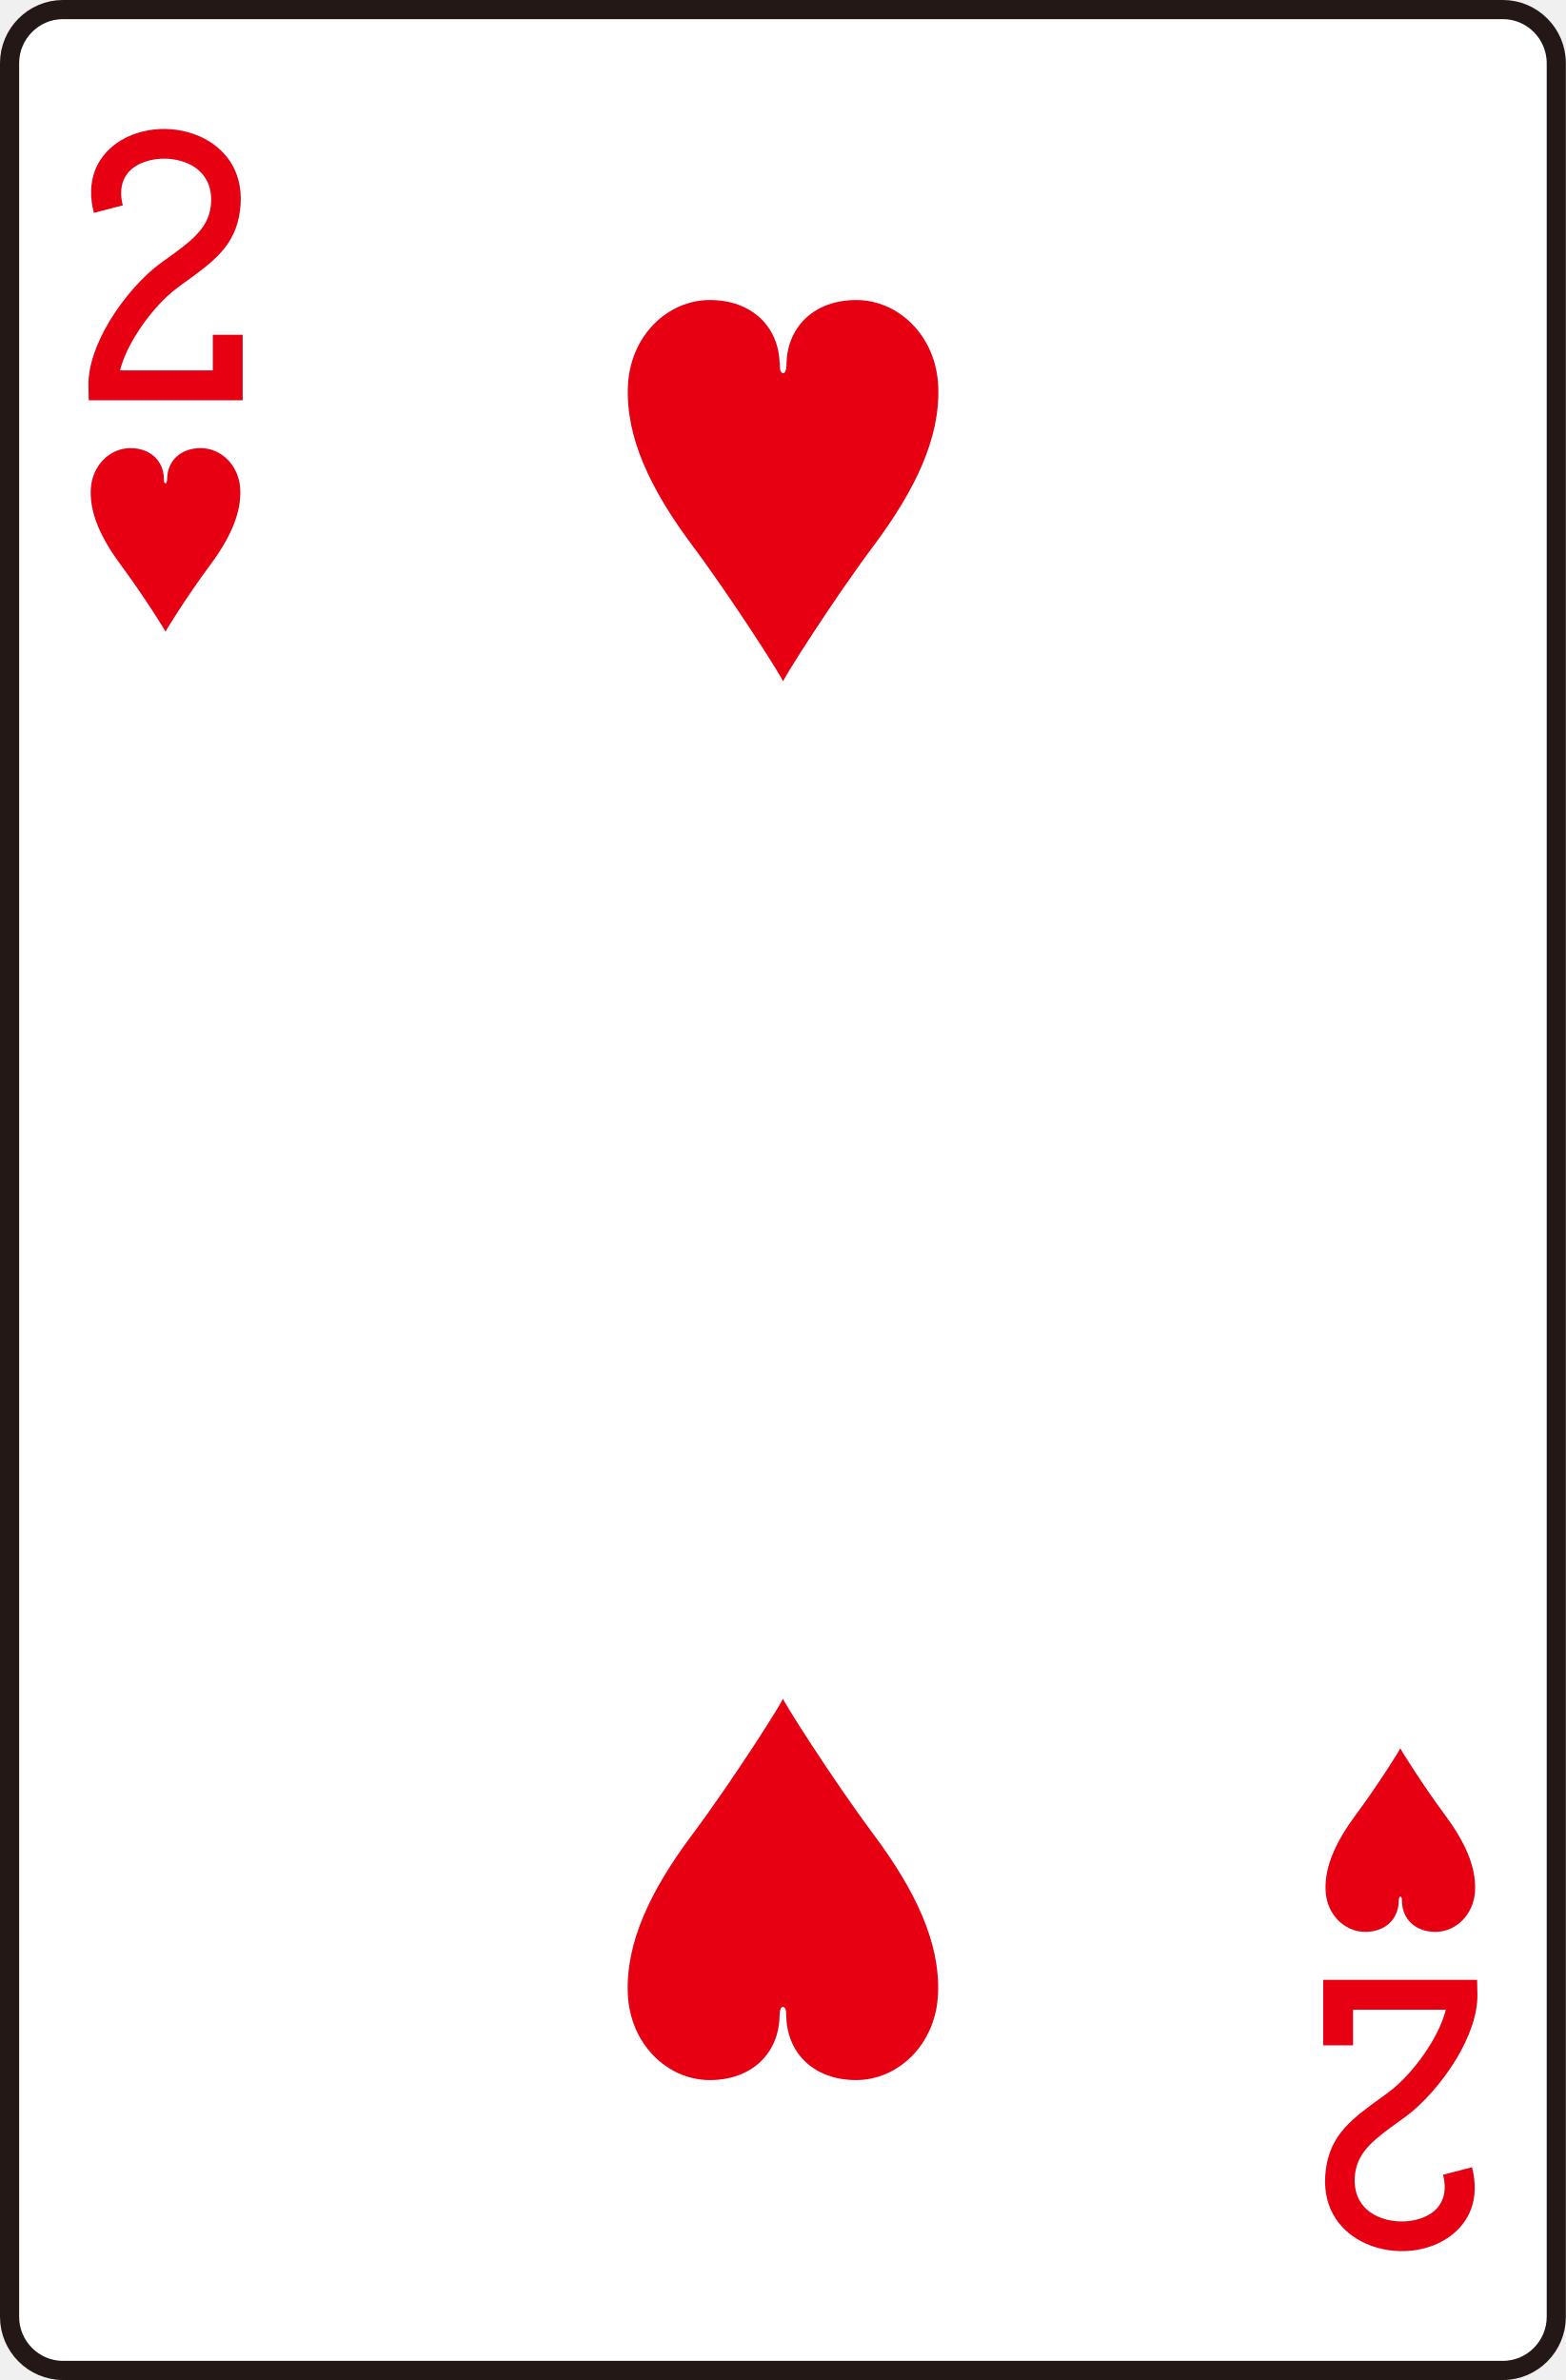
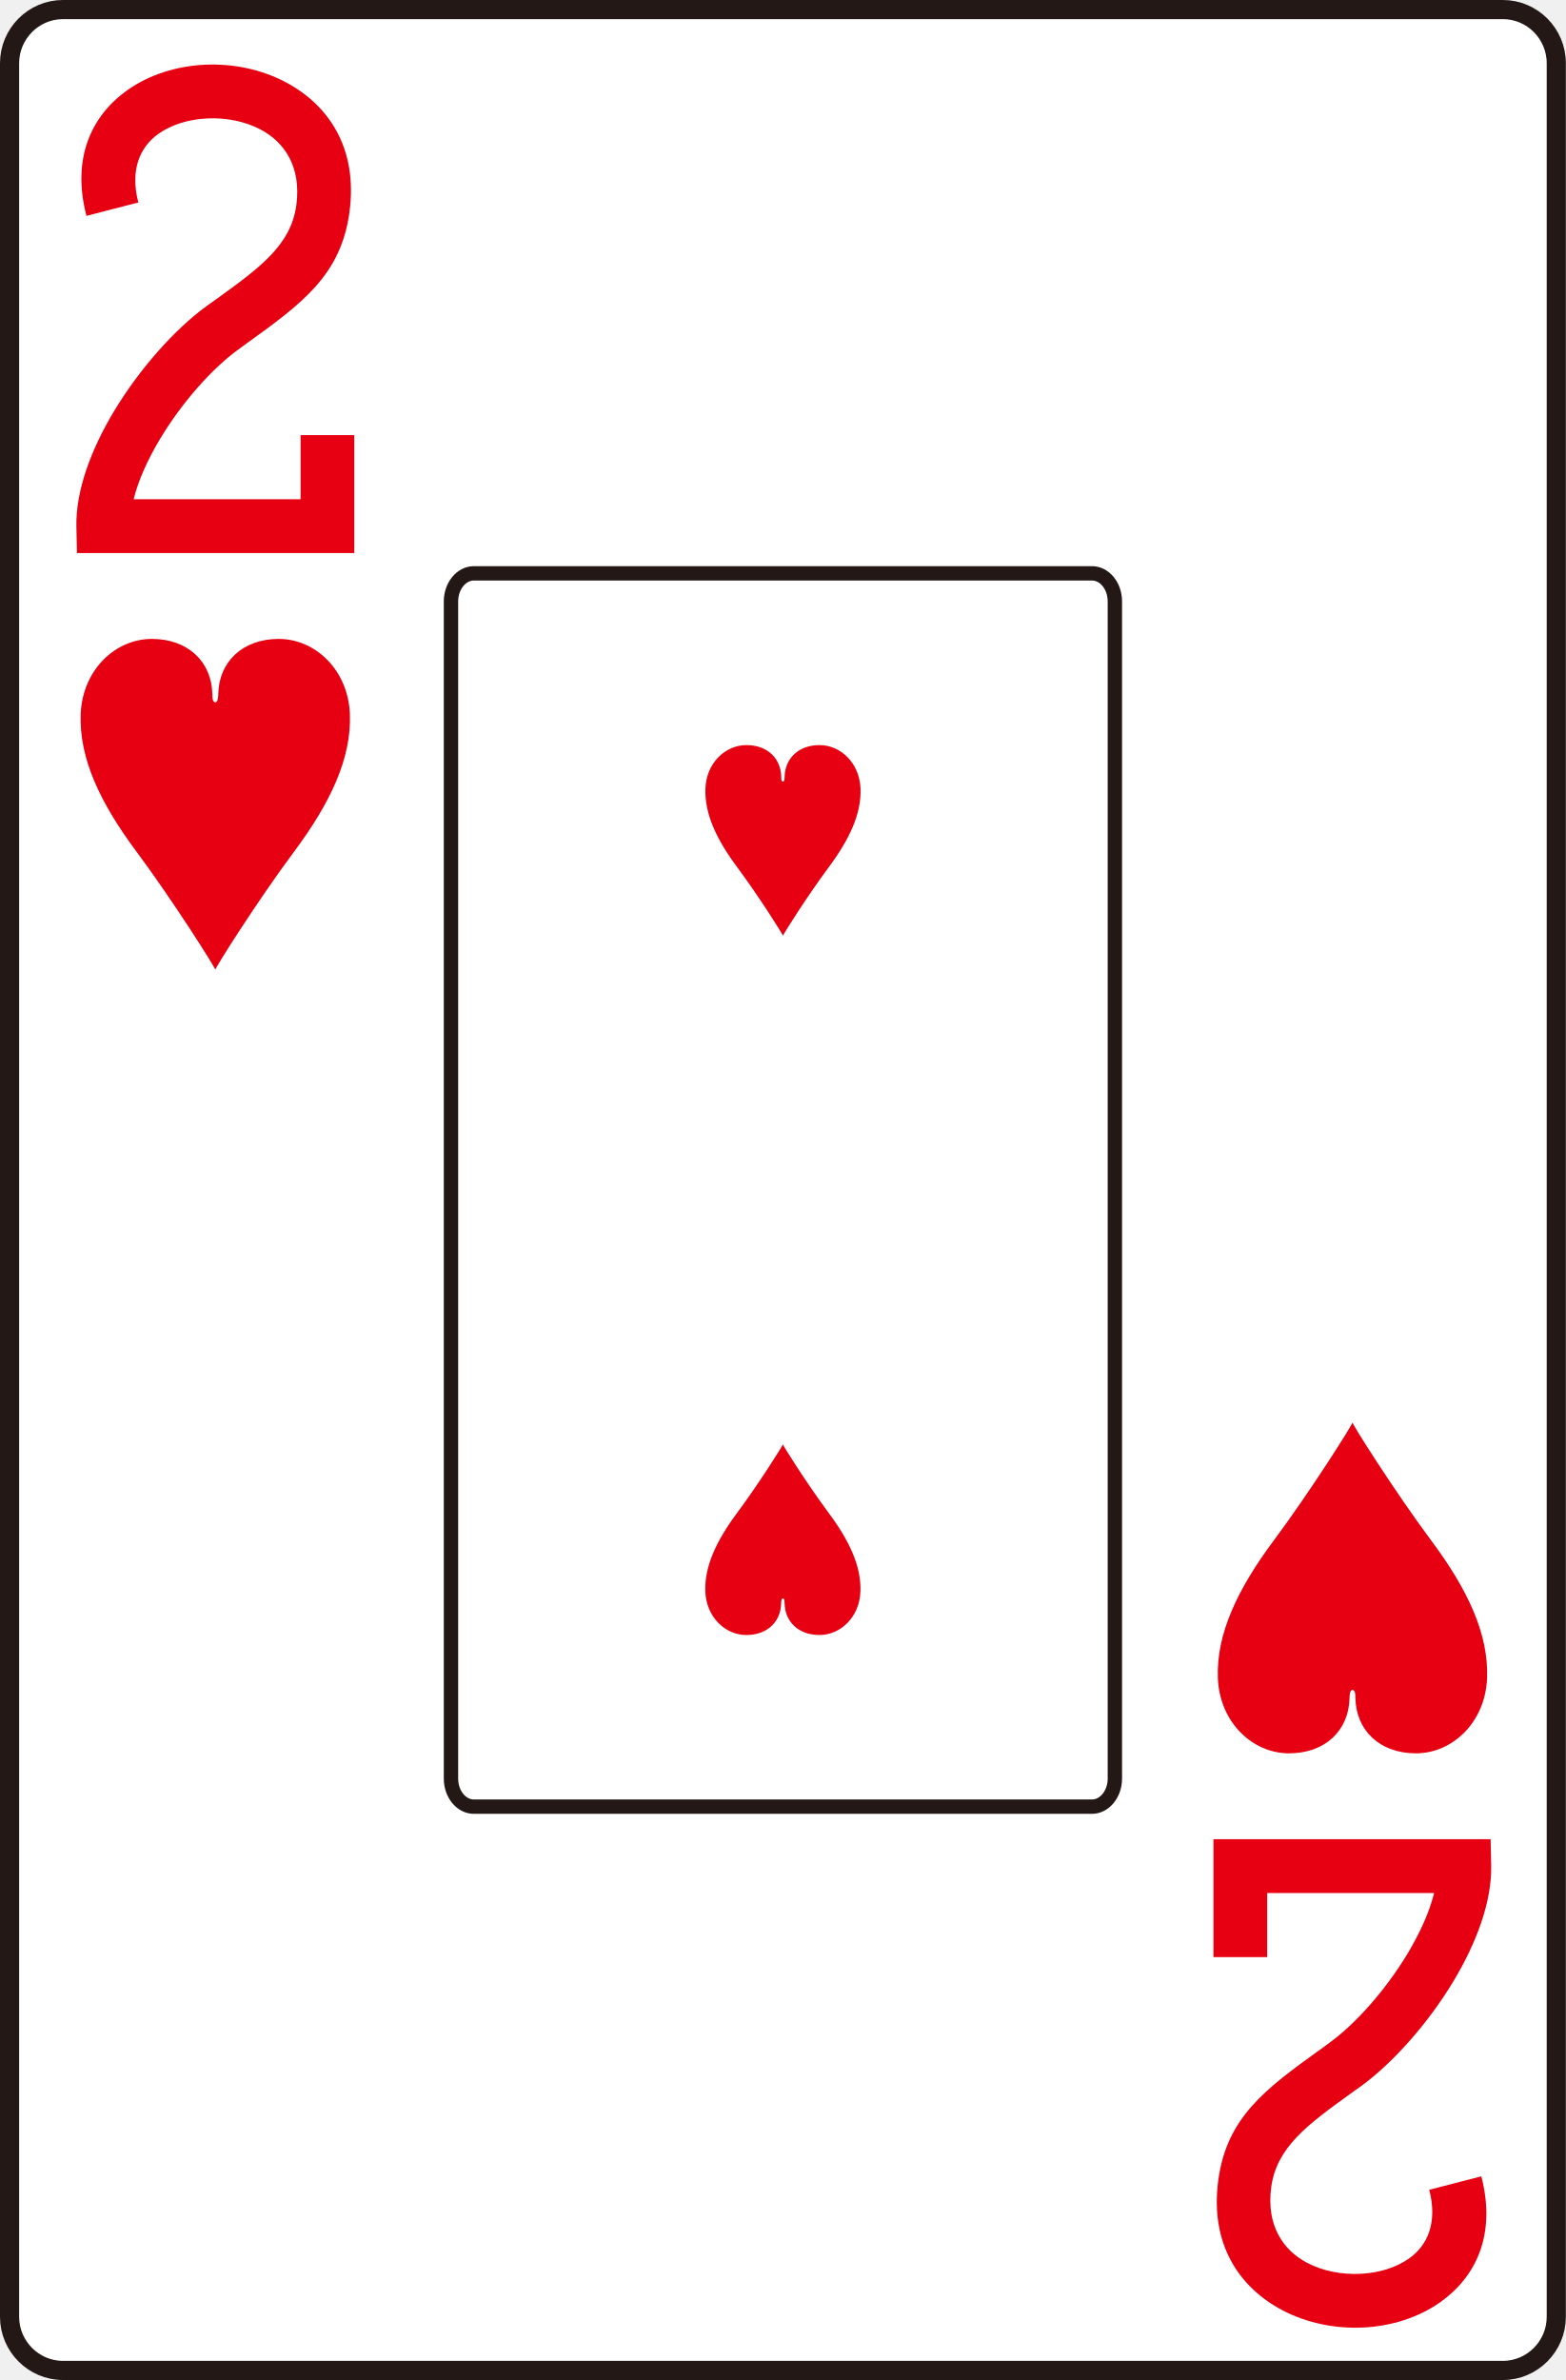
<svg xmlns="http://www.w3.org/2000/svg" id="_图层_2" data-name="图层 2" viewBox="0 0 163.57 248.61">
  <g id="_图层_1-2" data-name="图层 1">
-     <g>
-       <path d="m162.57,242.01c0,3.08-2.51,5.6-5.57,5.6H6.57c-3.06,0-5.57-2.52-5.57-5.6V6.6C1,3.52,3.51,1,6.57,1h150.43c3.06,0,5.57,2.52,5.57,5.6v235.41Z" style="fill: #fff; fill-rule: evenodd; stroke: #231815; stroke-miterlimit: 22.93; stroke-width: 2px;" />
-       <g>
-         <g>
-           <path d="m9.81,22.26c-.88-3.38.31-5.83,2.37-7.3,1.28-.91,2.88-1.4,4.51-1.48,1.6-.07,3.26.26,4.68,1.01,2.47,1.31,4.19,3.81,3.7,7.52-.49,3.67-2.75,5.31-5.87,7.56,0,0,0,0,0,0t0,0s0,0,0,0c0,0,0,0,0,0,0,0,0,0,0,0-.04.03-.19.14-.59.43-1.52,1.1-3.26,3.05-4.53,5.18-.71,1.18-1.26,2.39-1.54,3.51h9.69v-3.72h3.12v6.84H9.27l-.03-1.53c-.04-2.09.86-4.49,2.18-6.7,1.49-2.48,3.55-4.78,5.37-6.1.63-.46,0,0,.6-.43,2.49-1.8,4.31-3.11,4.62-5.45.29-2.18-.67-3.63-2.07-4.37-.91-.48-2.01-.7-3.1-.65-1.06.05-2.07.35-2.84.89-1.07.76-1.66,2.09-1.17,3.98l-3.01.78Z" style="fill: #e60012; stroke-width: 0px;" />
-           <path d="m17.12,49.99c-.04-1.85-1.4-3.18-3.51-3.18s-4.02,1.79-4.13,4.35c-.1,2.56,1.13,5.16,3.23,7.98,2.1,2.82,4.67,6.87,4.58,6.87s2.47-4.05,4.58-6.87c2.1-2.82,3.33-5.42,3.23-7.98-.1-2.56-2.01-4.35-4.13-4.35s-3.47,1.34-3.51,3.18c0,0,0,.51-.17.5-.2-.01-.16-.37-.17-.5Z" style="fill: #e60012; fill-rule: evenodd; stroke-width: 0px;" />
-         </g>
-         <g>
-           <path d="m153.76,226.36c.88,3.38-.31,5.83-2.37,7.3-1.28.91-2.88,1.41-4.51,1.48-1.6.07-3.26-.26-4.68-1.01-2.47-1.31-4.19-3.81-3.7-7.52.49-3.67,2.75-5.31,5.87-7.56,0,0,0,0,0,0s0,0,0,0,0,0,0,0c0,0,0,0,0,0,0,0,0,0,0,0,.04-.03.19-.14.59-.43,1.52-1.1,3.26-3.05,4.53-5.18.71-1.18,1.26-2.39,1.54-3.51h-9.69v3.72h-3.12v-6.84h16.08l.03,1.53c.04,2.09-.86,4.49-2.18,6.7-1.49,2.48-3.55,4.78-5.37,6.1-.63.46,0,0-.6.43-2.49,1.8-4.31,3.11-4.62,5.45-.29,2.18.67,3.63,2.07,4.37.91.48,2.01.7,3.1.65,1.06-.05,2.07-.35,2.84-.89,1.07-.76,1.66-2.09,1.17-3.98l3.01-.78Z" style="fill: #e60012; stroke-width: 0px;" />
-           <path d="m146.45,198.62c.04,1.85,1.4,3.18,3.51,3.18s4.02-1.79,4.13-4.35c.1-2.56-1.13-5.16-3.23-7.98-2.1-2.82-4.67-6.87-4.58-6.87s-2.47,4.05-4.58,6.87c-2.1,2.82-3.33,5.42-3.23,7.98.1,2.56,2.01,4.35,4.13,4.35s3.47-1.34,3.51-3.18c0,0,0-.51.17-.5.2.01.16.37.17.5Z" style="fill: #e60012; fill-rule: evenodd; stroke-width: 0px;" />
-         </g>
-         <path d="m82.14,210.67c.1,3.83,2.91,6.61,7.29,6.61s8.35-3.71,8.56-9.04c.21-5.32-2.34-10.71-6.7-16.57-4.36-5.85-9.69-14.26-9.5-14.26s-5.13,8.41-9.5,14.26c-4.37,5.85-6.92,11.25-6.71,16.57.21,5.32,4.18,9.04,8.56,9.04s7.19-2.78,7.29-6.61c0,0-.02-1.06.35-1.03.41.03.34.77.35,1.03h0Zm-.7-172.72c-.1-3.83-2.91-6.61-7.29-6.61s-8.35,3.71-8.56,9.04c-.21,5.32,2.34,10.71,6.71,16.57,4.36,5.85,9.69,14.26,9.5,14.26s5.13-8.41,9.5-14.26c4.36-5.85,6.92-11.25,6.71-16.57-.21-5.32-4.18-9.04-8.56-9.04s-7.19,2.78-7.29,6.61c0,0,.02,1.06-.35,1.03-.41-.03-.34-.77-.34-1.03Z" style="fill: #e60012; fill-rule: evenodd; stroke-width: 0px;" />
-       </g>
-     </g>
+     <path d="m1,6.6c0-3.08,2.51-5.6,5.57-5.6h150.43c3.06,0,5.57,2.52,5.57,5.6v235.41c0,3.08-2.51,5.6-5.57,5.6H6.57c-3.06,0-5.57-2.52-5.57-5.6V6.6Z" style="fill: #fff; fill-rule: evenodd; stroke: #231815; stroke-miterlimit: 22.93; stroke-width: 2px;" />
+     <path d="m154.74,227.34c1.58,6.08-.56,10.49-4.27,13.13-2.3,1.63-5.19,2.53-8.12,2.66-2.89.13-5.88-.47-8.43-1.83-4.45-2.36-7.55-6.86-6.66-13.54.88-6.6,4.96-9.56,10.56-13.61,0,0,0,0,0,0t0,0s0,0,0,0c0,0,0,0,0,0,0,0,0,0,.01,0,.08-.06.35-.26,1.05-.77,2.74-1.99,5.86-5.5,8.16-9.32,1.27-2.12,2.27-4.3,2.77-6.32h-17.44s0,6.7,0,6.7h-5.61v-12.32h28.95s.06,2.75.06,2.75c.08,3.77-1.54,8.08-3.92,12.05-2.68,4.46-6.38,8.6-9.67,10.99-1.13.82-.01,0-1.08.77-4.48,3.24-7.75,5.6-8.31,9.81-.52,3.93,1.21,6.53,3.72,7.86,1.64.87,3.62,1.26,5.58,1.17,1.91-.09,3.73-.63,5.11-1.61,1.92-1.36,2.99-3.75,2.1-7.17l5.42-1.4Z" style="fill: #e60012; stroke-width: 0px;" />
+     <path d="m141.59,177.42c.08,3.32,2.52,5.73,6.32,5.73,3.8,0,7.24-3.22,7.43-7.84.18-4.62-2.03-9.29-5.82-14.37-3.78-5.08-8.4-12.37-8.24-12.37s-4.45,7.29-8.24,12.37c-3.78,5.08-6,9.75-5.82,14.37.19,4.62,3.63,7.84,7.43,7.84s6.24-2.41,6.32-5.73c0,0-.02-.92.31-.89.35.03.3.67.3.89Z" style="fill: #e60012; fill-rule: evenodd; stroke-width: 0px;" />
+     <path d="m81.96,167.49c.05,1.92,1.45,3.3,3.64,3.3s4.18-1.86,4.28-4.52c.11-2.66-1.17-5.36-3.35-8.28-2.18-2.93-4.84-7.13-4.75-7.13s-2.57,4.2-4.75,7.13c-2.18,2.93-3.46,5.62-3.35,8.28.11,2.66,2.09,4.52,4.28,4.52,2.19,0,3.6-1.39,3.64-3.3,0,0-.01-.53.18-.52.2.02.17.39.17.52h0Zm-.35-86.36c-.05-1.92-1.45-3.3-3.64-3.3-2.19,0-4.18,1.86-4.28,4.52-.11,2.66,1.17,5.36,3.35,8.28,2.18,2.93,4.84,7.13,4.75,7.13s2.57-4.2,4.75-7.13c2.18-2.93,3.46-5.62,3.35-8.28-.11-2.66-2.09-4.52-4.28-4.52s-3.6,1.39-3.65,3.3c0,0,.01.53-.18.52-.2-.02-.17-.39-.17-.52Z" style="fill: #e60012; fill-rule: evenodd; stroke-width: 0px;" />
+     <path d="m47.11,62.82c0-1.61,1.08-2.93,2.39-2.93h64.57c1.32,0,2.39,1.32,2.39,2.93v122.97c0,1.61-1.08,2.93-2.39,2.93H49.5c-1.32,0-2.39-1.32-2.39-2.93V62.82Z" style="fill: none; fill-rule: evenodd; stroke: #231815; stroke-miterlimit: 22.93; stroke-width: 1.5px;" />
+     <path d="m9.03,22.55c-1.58-6.08.56-10.49,4.27-13.13,2.3-1.63,5.19-2.53,8.12-2.66,2.89-.13,5.88.47,8.43,1.83,4.45,2.36,7.55,6.86,6.66,13.54-.88,6.6-4.96,9.56-10.56,13.61,0,0,0,0,0,0t0,0s0,0,0,0c0,0,0,0,0,0,0,0,0,0-.01,0-.08.06-.35.26-1.05.77-2.74,1.99-5.86,5.5-8.16,9.32-1.27,2.12-2.27,4.3-2.77,6.32h17.44s0-6.7,0-6.7h5.61v12.32H8.04s-.06-2.75-.06-2.75c-.08-3.77,1.54-8.08,3.92-12.05,2.68-4.46,6.38-8.6,9.67-10.99,1.13-.82.01,0,1.08-.77,4.48-3.24,7.75-5.6,8.31-9.81.52-3.93-1.21-6.53-3.72-7.86-1.64-.87-3.62-1.26-5.58-1.17-1.91.09-3.73.63-5.11,1.61-1.92,1.36-2.99,3.75-2.1,7.17l-5.42,1.4Z" style="fill: #e60012; stroke-width: 0px;" />
+     <path d="m22.18,72.47c-.08-3.32-2.52-5.73-6.32-5.73-3.8,0-7.24,3.22-7.43,7.84-.18,4.62,2.03,9.29,5.82,14.37,3.78,5.08,8.4,12.37,8.24,12.37s4.45-7.29,8.24-12.37c3.78-5.08,6-9.75,5.82-14.37-.19-4.62-3.63-7.84-7.43-7.84-3.8,0-6.24,2.41-6.32,5.73,0,0,.02.92-.31.89-.35-.03-.3-.67-.3-.89Z" style="fill: #e60012; fill-rule: evenodd; stroke-width: 0px;" />
  </g>
</svg>
